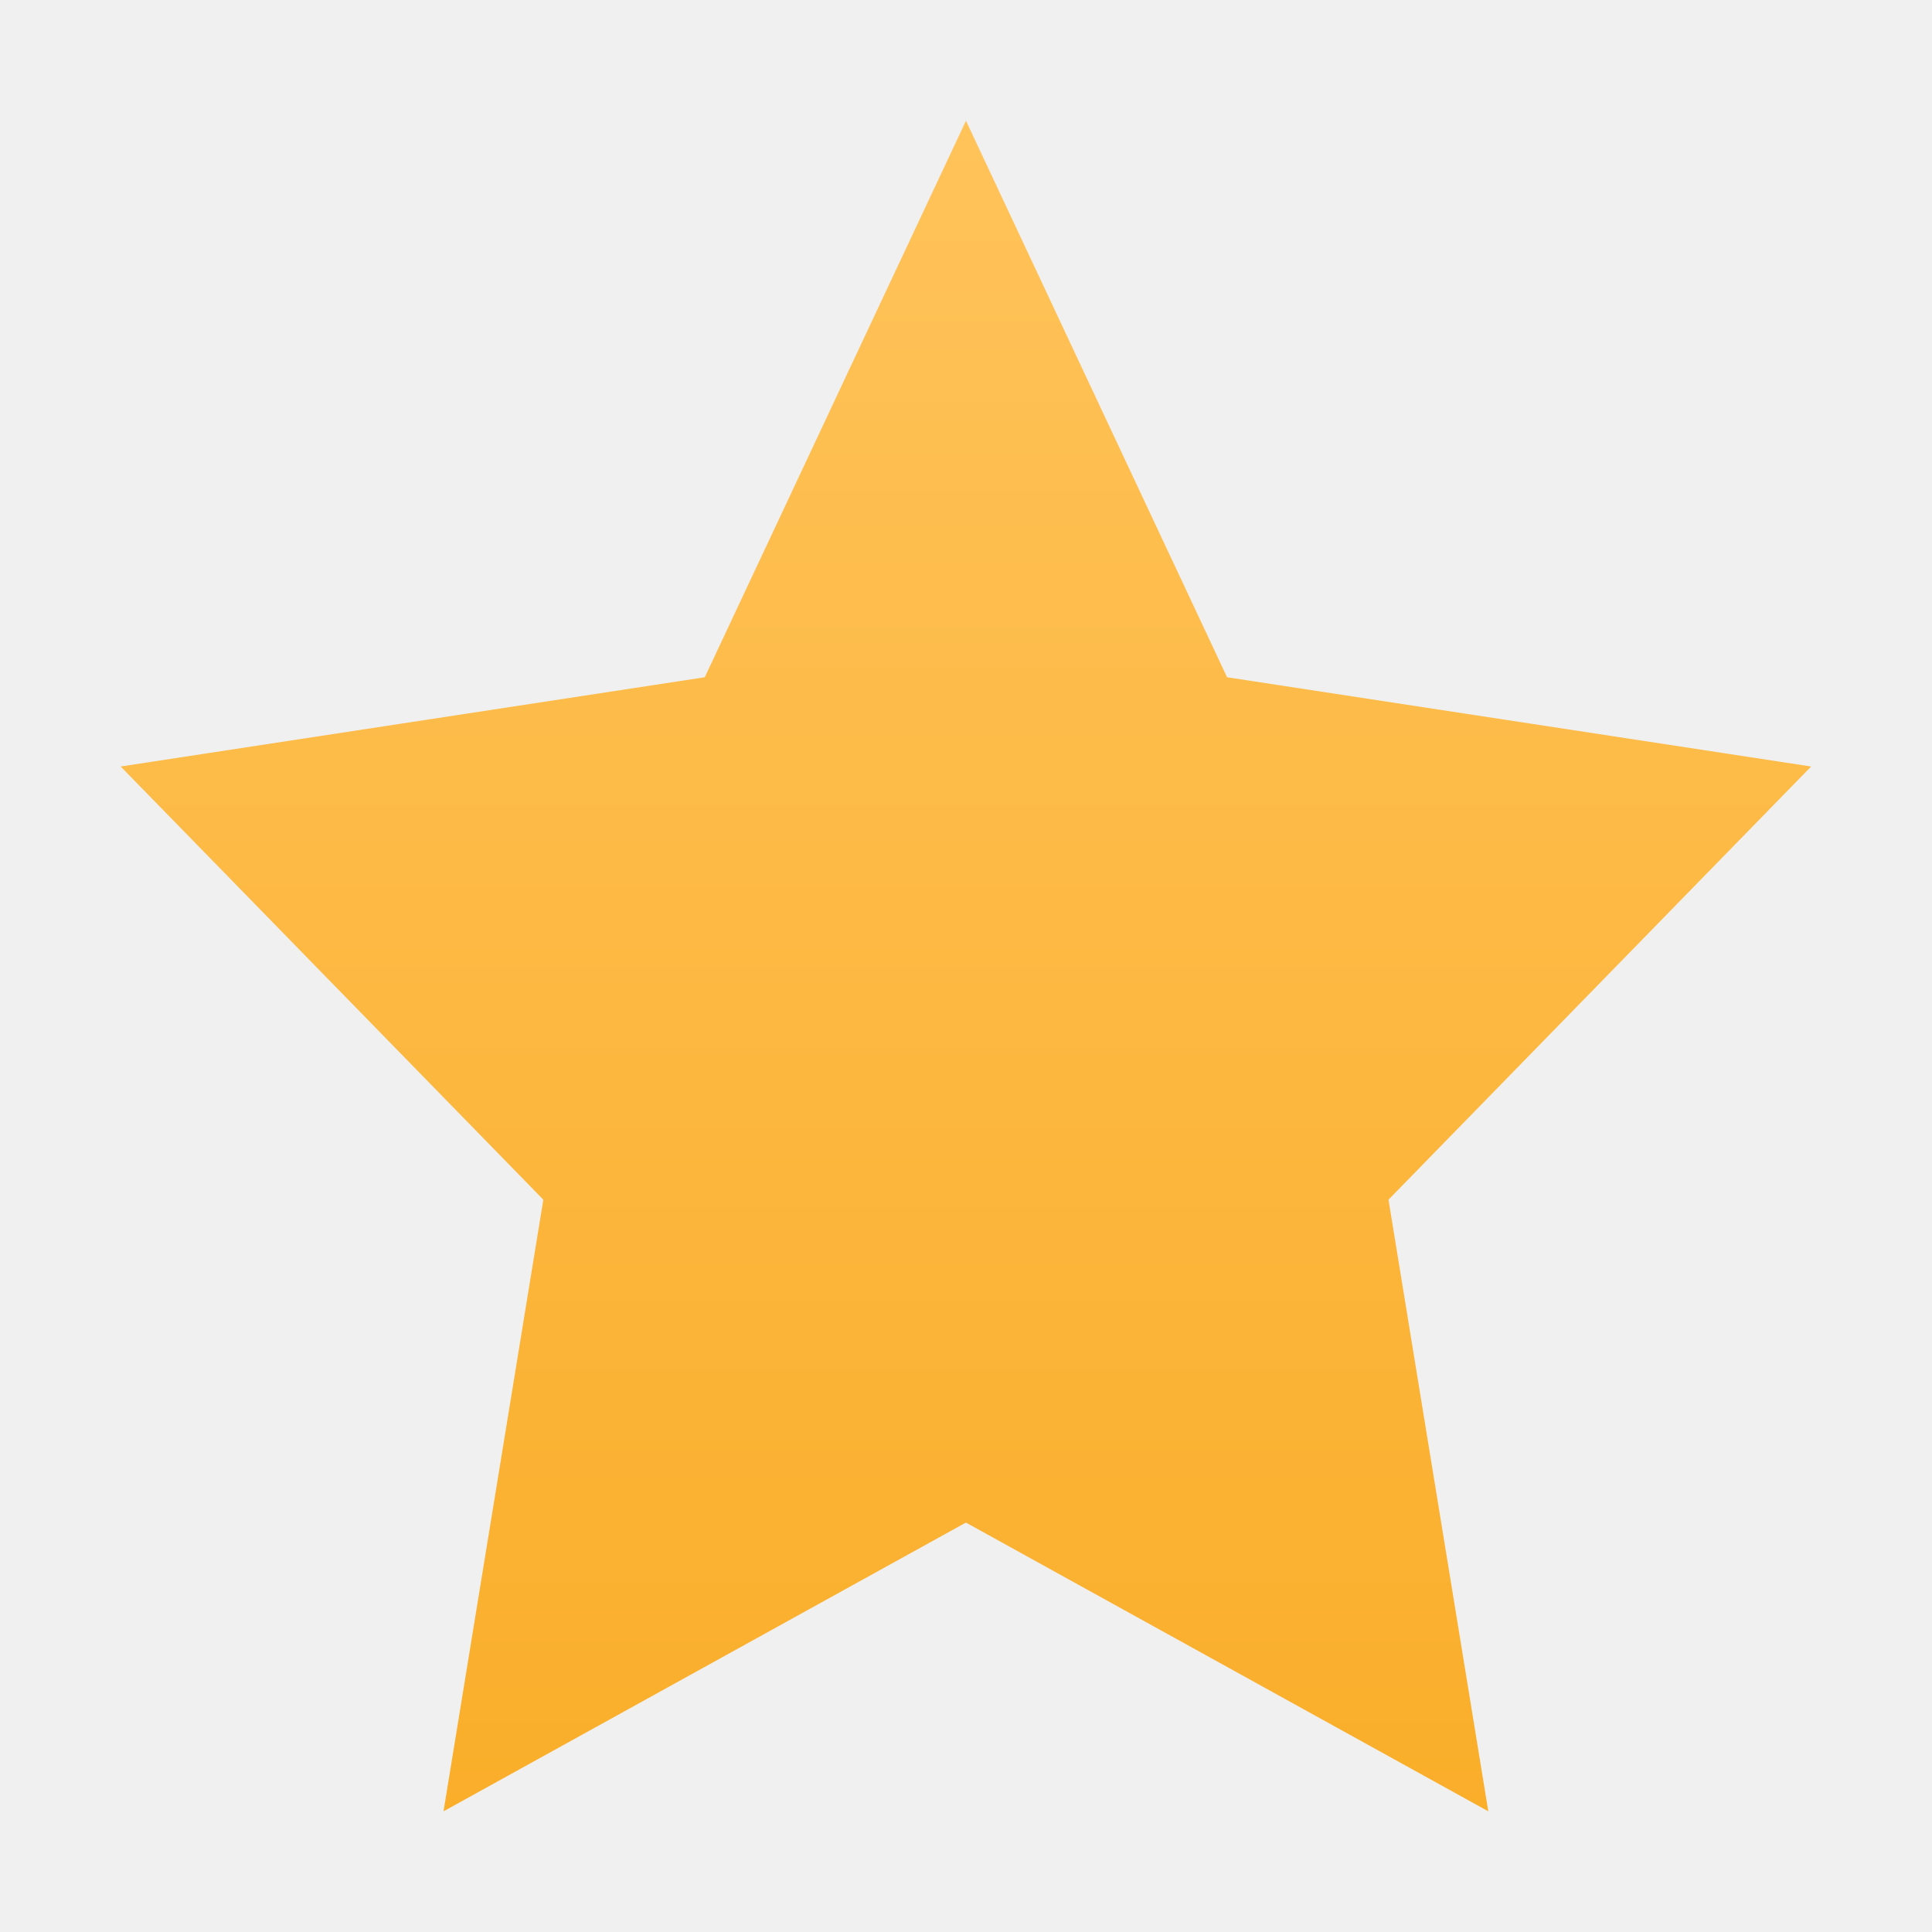
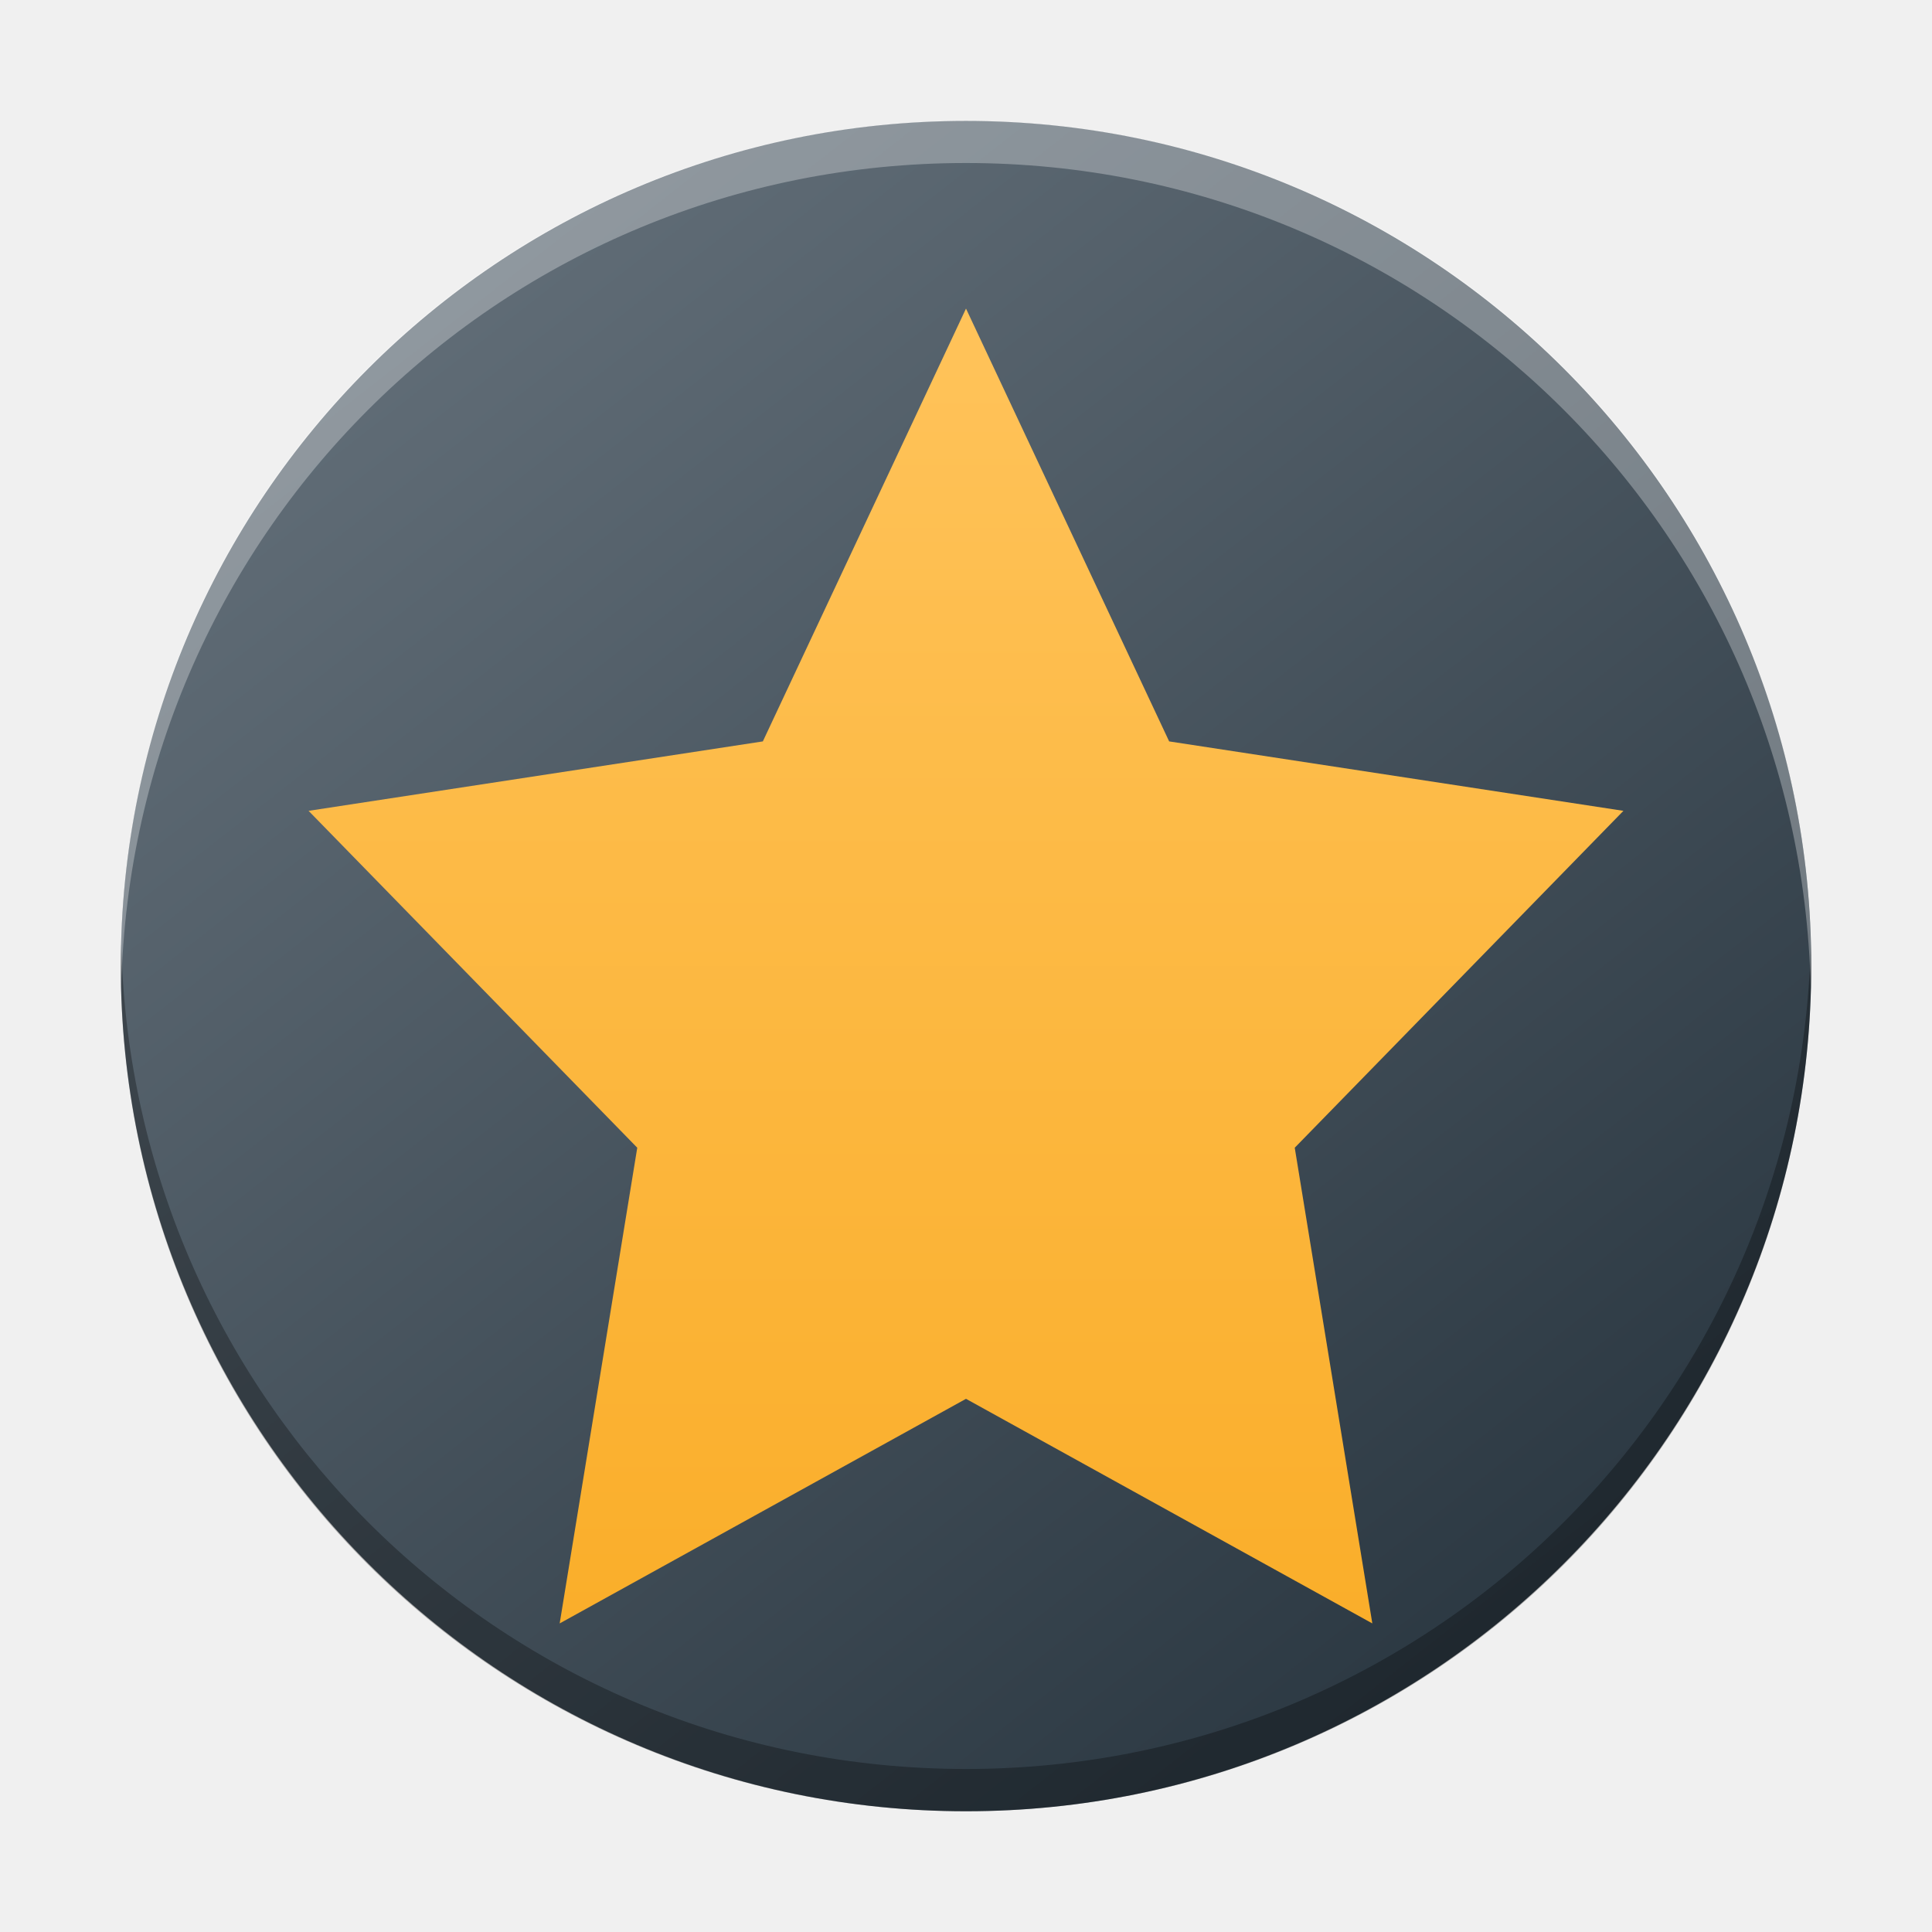
- <svg xmlns="http://www.w3.org/2000/svg" xmlns:xlink="http://www.w3.org/1999/xlink" width="32" version="1.1" height="32">
-   <defs id="defs5455">
-     <linearGradient id="linearGradient4143">
-       <stop style="stop-color:#faae2a" id="stop4145" />
-       <stop offset="1" style="stop-color:#ffc35a" id="stop4147" />
+ <svg xmlns="http://www.w3.org/2000/svg" height="32" width="32" version="1.1" id="svg2074">
+   <defs id="defs2078">
+     <linearGradient gradientTransform="matrix(0.6999708,0,0,0.6999311,-301.988,-350.6227)" gradientUnits="userSpaceOnUse" x2="426.695" y2="499.921" y1="547.675" id="a-6" x1="389.32">
+       <stop stop-color="#18222a" style="stop-color:#1e2b35;stop-opacity:1" id="stop216" />
+       <stop stop-color="#566069" offset="1" style="stop-color:#6d7983;stop-opacity:1" id="stop218" />
    </linearGradient>
-     <linearGradient xlink:href="#linearGradient4143" id="linearGradient4184" y1="-545.29" y2="-521.028" x2="0" gradientUnits="userSpaceOnUse" />
+     <linearGradient id="linear0-3" gradientUnits="userSpaceOnUse" x1="21.167" y1="257.842" x2="22.225" y2="257.842" gradientTransform="matrix(3.77976,0,0,3.77976,-76.00861,-945.5788)">
+       <stop offset="0" style="stop-color:rgb(74.902%,0%,22.353%);stop-opacity:1;" id="stop2-5" />
+       <stop offset="1" style="stop-color:rgb(91.373%,23.922%,34.51%);stop-opacity:1;" id="stop4-6" />
+     </linearGradient>
+     <linearGradient id="linear1-2" gradientUnits="userSpaceOnUse" x1="21.167" y1="257.842" x2="31.75" y2="257.842" gradientTransform="matrix(3.77976,0,0,3.77976,-76.00861,-945.5788)">
+       <stop offset="0" style="stop-color:rgb(9.412%,57.255%,82.353%);stop-opacity:1;" id="stop7-9" />
+       <stop offset="0.1" style="stop-color:rgb(9.412%,57.255%,82.353%);stop-opacity:1;" id="stop9-1" />
+       <stop offset="0.9" style="stop-color:rgb(9.412%,57.255%,82.353%);stop-opacity:1;" id="stop11-2" />
+       <stop offset="1" style="stop-color:rgb(5.882%,36.078%,52.157%);stop-opacity:1;" id="stop13-7" />
+     </linearGradient>
+     <linearGradient id="linear2-0" gradientUnits="userSpaceOnUse" x1="26.987" y1="254.137" x2="25.929" y2="254.137" gradientTransform="matrix(3.77976,0,0,3.77976,-76.00861,-917.5772)">
+       <stop offset="0" style="stop-color:rgb(9.412%,57.255%,82.353%);stop-opacity:1;" id="stop16-9" />
+       <stop offset="1" style="stop-color:rgb(91.373%,23.922%,34.51%);stop-opacity:1;" id="stop18-3" />
+     </linearGradient>
+     <linearGradient id="linear3-6" gradientUnits="userSpaceOnUse" x1="21.167" y1="257.842" x2="22.225" y2="257.842" gradientTransform="matrix(3.77976,0,0,3.77976,-76.00861,-946.5789)">
+       <stop offset="0" style="stop-color:rgb(74.902%,0%,22.353%);stop-opacity:1;" id="stop21-0" />
+       <stop offset="1" style="stop-color:rgb(91.373%,23.922%,34.51%);stop-opacity:1;" id="stop23-6" />
+     </linearGradient>
+     <linearGradient id="linear4-2" gradientUnits="userSpaceOnUse" x1="21.167" y1="257.842" x2="31.75" y2="257.842" gradientTransform="matrix(3.77976,0,0,3.77976,-76.00861,-946.5789)">
+       <stop offset="0" style="stop-color:rgb(9.412%,57.255%,82.353%);stop-opacity:1;" id="stop26-6" />
+       <stop offset="0.1" style="stop-color:rgb(9.412%,57.255%,82.353%);stop-opacity:1;" id="stop28-1" />
+       <stop offset="0.9" style="stop-color:rgb(9.412%,57.255%,82.353%);stop-opacity:1;" id="stop30-8" />
+       <stop offset="1" style="stop-color:rgb(5.882%,36.078%,52.157%);stop-opacity:1;" id="stop32-7" />
+     </linearGradient>
+     <linearGradient id="linear5-9" gradientUnits="userSpaceOnUse" x1="26.987" y1="254.137" x2="25.929" y2="254.137" gradientTransform="matrix(3.77976,0,0,9.449378,-76.00862,-2362.44)">
+       <stop offset="0" style="stop-color:rgb(9.412%,57.255%,82.353%);stop-opacity:1;" id="stop35-2" />
+       <stop offset="1" style="stop-color:rgb(91.373%,23.922%,34.51%);stop-opacity:1;" id="stop37-0" />
+     </linearGradient>
+     <linearGradient id="linear6-2" gradientUnits="userSpaceOnUse" x1="26.326" y1="257.312" x2="30.948" y2="257.312" gradientTransform="matrix(2.672694,2.672694,-2.672694,2.672694,641,-732.432)">
+       <stop offset="0" style="stop-color:rgb(0%,13.333%,24.314%);stop-opacity:0.538;" id="stop40-3" />
+       <stop offset="1" style="stop-color:rgb(36.078%,37.255%,38.431%);stop-opacity:0;" id="stop42-7" />
+     </linearGradient>
+     <linearGradient id="linear7-5" gradientUnits="userSpaceOnUse" x1="26.987" y1="254.137" x2="25.929" y2="254.137" gradientTransform="matrix(3.77976,0,0,3.77976,-76.00861,-946.5789)">
+       <stop offset="0" style="stop-color:rgb(9.412%,57.255%,82.353%);stop-opacity:1;" id="stop45-9" />
+       <stop offset="1" style="stop-color:rgb(91.373%,23.922%,34.51%);stop-opacity:1;" id="stop47-2" />
+     </linearGradient>
+     <linearGradient id="linear8-2" gradientUnits="userSpaceOnUse" x1="24.342" y1="256.254" x2="28.575" y2="256.254" gradientTransform="matrix(3.77976,0,0,2.913558,-76.00861,-721.8609)">
+       <stop offset="0" style="stop-color:rgb(22.353%,23.529%,24.706%);stop-opacity:1;" id="stop50-8" />
+       <stop offset="0.133" style="stop-color:rgb(65.882%,67.059%,69.02%);stop-opacity:1;" id="stop52-9" />
+       <stop offset="0.333" style="stop-color:rgb(30.98%,32.549%,33.725%);stop-opacity:1;" id="stop54-7" />
+       <stop offset="0.875" style="stop-color:rgb(22.353%,23.529%,24.706%);stop-opacity:1;" id="stop56-3" />
+       <stop offset="1" style="stop-color:rgb(18.039%,19.216%,20.392%);stop-opacity:1;" id="stop58-6" />
+     </linearGradient>
+     <linearGradient id="linear9-1" gradientUnits="userSpaceOnUse" x1="24.606" y1="255.328" x2="28.31" y2="255.328" gradientTransform="matrix(3.77976,0,0,3.77976,-76.00861,-941.0785)">
+       <stop offset="0" style="stop-color:rgb(98.824%,100%,100%);stop-opacity:0.6;" id="stop61-2" />
+       <stop offset="0.5" style="stop-color:rgb(65.882%,67.059%,69.02%);stop-opacity:0.3;" id="stop63-9" />
+       <stop offset="1" style="stop-color:rgb(98.824%,100%,100%);stop-opacity:0.6;" id="stop65-3" />
+     </linearGradient>
+     <linearGradient id="linear10-1" gradientUnits="userSpaceOnUse" x1="124" y1="47.659" x2="132" y2="47.659" gradientTransform="matrix(1.000061,0,0,1.000061,-88.00935,-24.00254)">
+       <stop offset="0" style="stop-color:rgb(23.922%,68.235%,91.373%);stop-opacity:0.996;" id="stop68-9" />
+       <stop offset="0.75" style="stop-color:rgb(23.922%,68.235%,91.373%);stop-opacity:0.996;" id="stop70-4" />
+       <stop offset="1" style="stop-color:rgb(9.412%,57.647%,83.137%);stop-opacity:0.996;" id="stop72-7" />
+     </linearGradient>
+     <linearGradient id="linear11-8" gradientUnits="userSpaceOnUse" x1="23.283" y1="253.608" x2="29.501" y2="259.826" gradientTransform="matrix(3.77976,0,0,3.77976,-76.00861,-946.5788)">
+       <stop offset="0" style="stop-color:rgb(24.314%,0%,0.392%);stop-opacity:0.328;" id="stop75-4" />
+       <stop offset="1" style="stop-color:rgb(45.882%,28.627%,28.627%);stop-opacity:0;" id="stop77-5" />
+     </linearGradient>
+     <linearGradient id="linear12-0" gradientUnits="userSpaceOnUse" x1="92" y1="47.659" x2="100" y2="47.659" gradientTransform="matrix(1.000061,0,0,1.000061,-88.00935,-24.00254)">
+       <stop offset="0" style="stop-color:rgb(100%,42.353%,49.804%);stop-opacity:0.996;" id="stop80-3" />
+       <stop offset="0.25" style="stop-color:rgb(100%,53.725%,60%);stop-opacity:0.996;" id="stop82-6" />
+       <stop offset="1" style="stop-color:rgb(100%,42.353%,49.804%);stop-opacity:0.996;" id="stop84-1" />
+     </linearGradient>
+     <linearGradient id="a-9" gradientTransform="matrix(0.8536771,0,0,-0.8976091,-325.8551,-462.5686)" gradientUnits="userSpaceOnUse" x2="0" y1="-545.29" y2="-521.028">
+       <stop offset="0" stop-color="#faae2a" id="stop2067-1" />
+       <stop offset="1" stop-color="#ffc35a" id="stop2069-2" />
+     </linearGradient>
  </defs>
-   <path id="path4131" style="fill:url(#linearGradient4184)" d="m 400.45,-521.028 -3.942,-7.987 -8.814,-1.281 6.378,-6.217 -1.506,-8.778 7.883,4.144 7.883,-4.144 -1.506,8.778 6.378,6.217 -8.814,1.281 z" transform="matrix(1.097584 0 0 -1.154069 -423.5279 -599.3024)" />
+   <linearGradient id="a" gradientTransform="matrix(0.7055902,0,0,-0.7419014,-246.313,-407.1113)" gradientUnits="userSpaceOnUse" x2="0" y1="-545.29" y2="-521.028">
+     <stop offset="0" stop-color="#faae2a" id="stop2067" />
+     <stop offset="1" stop-color="#ffc35a" id="stop2069" />
+   </linearGradient>
+   <rect width="27.999" x="-30" y="2.003" rx="13.999" height="27.997" transform="scale(-1,1)" style="display:inline;overflow:visible;fill:url(#a-6);stroke-width:1.96;stroke-opacity:0.55" id="rect223" ry="13.999" />
+   <path style="display:inline;overflow:visible;opacity:0.3;fill:#000000;fill-opacity:1;stroke-width:1.96;stroke-opacity:0.55" d="M 2.008,15.651 C 2.006,15.768 2,15.884 2,16.001 2,23.757 8.244,30 15.999,30 23.755,30 29.999,23.757 29.999,16.001 c 0,-0.117 -0.005,-0.233 -0.008,-0.35 -0.185,7.592 -6.356,13.649 -13.991,13.649 -7.638,0 -13.806,-6.057 -13.991,-13.649" id="path225" />
+   <path d="M 2.008,16.349 C 2.006,16.232 2,16.117 2,15.999 2,8.243 8.244,2 15.999,2 23.755,2 29.999,8.243 29.999,15.999 c 0,0.117 -0.005,0.233 -0.008,0.35 C 29.806,8.757 23.635,2.7 15.999,2.7 c -7.638,0 -13.806,6.057 -13.991,13.649" style="display:inline;overflow:visible;opacity:0.3;fill:#ffffff;fill-opacity:1;stroke-width:1.96;stroke-opacity:0.55" id="path229" />
+   <path d="m 16,5.111 -3.365,7.169 -7.524,1.15 5.444,5.58 -1.285,7.879 6.73,-3.72 6.73,3.72 -1.285,-7.879 5.444,-5.58 -7.524,-1.15 z" fill="url(#a)" stroke-width="0.875" id="path2072-7" style="fill:url(#a-9)" />
</svg>
